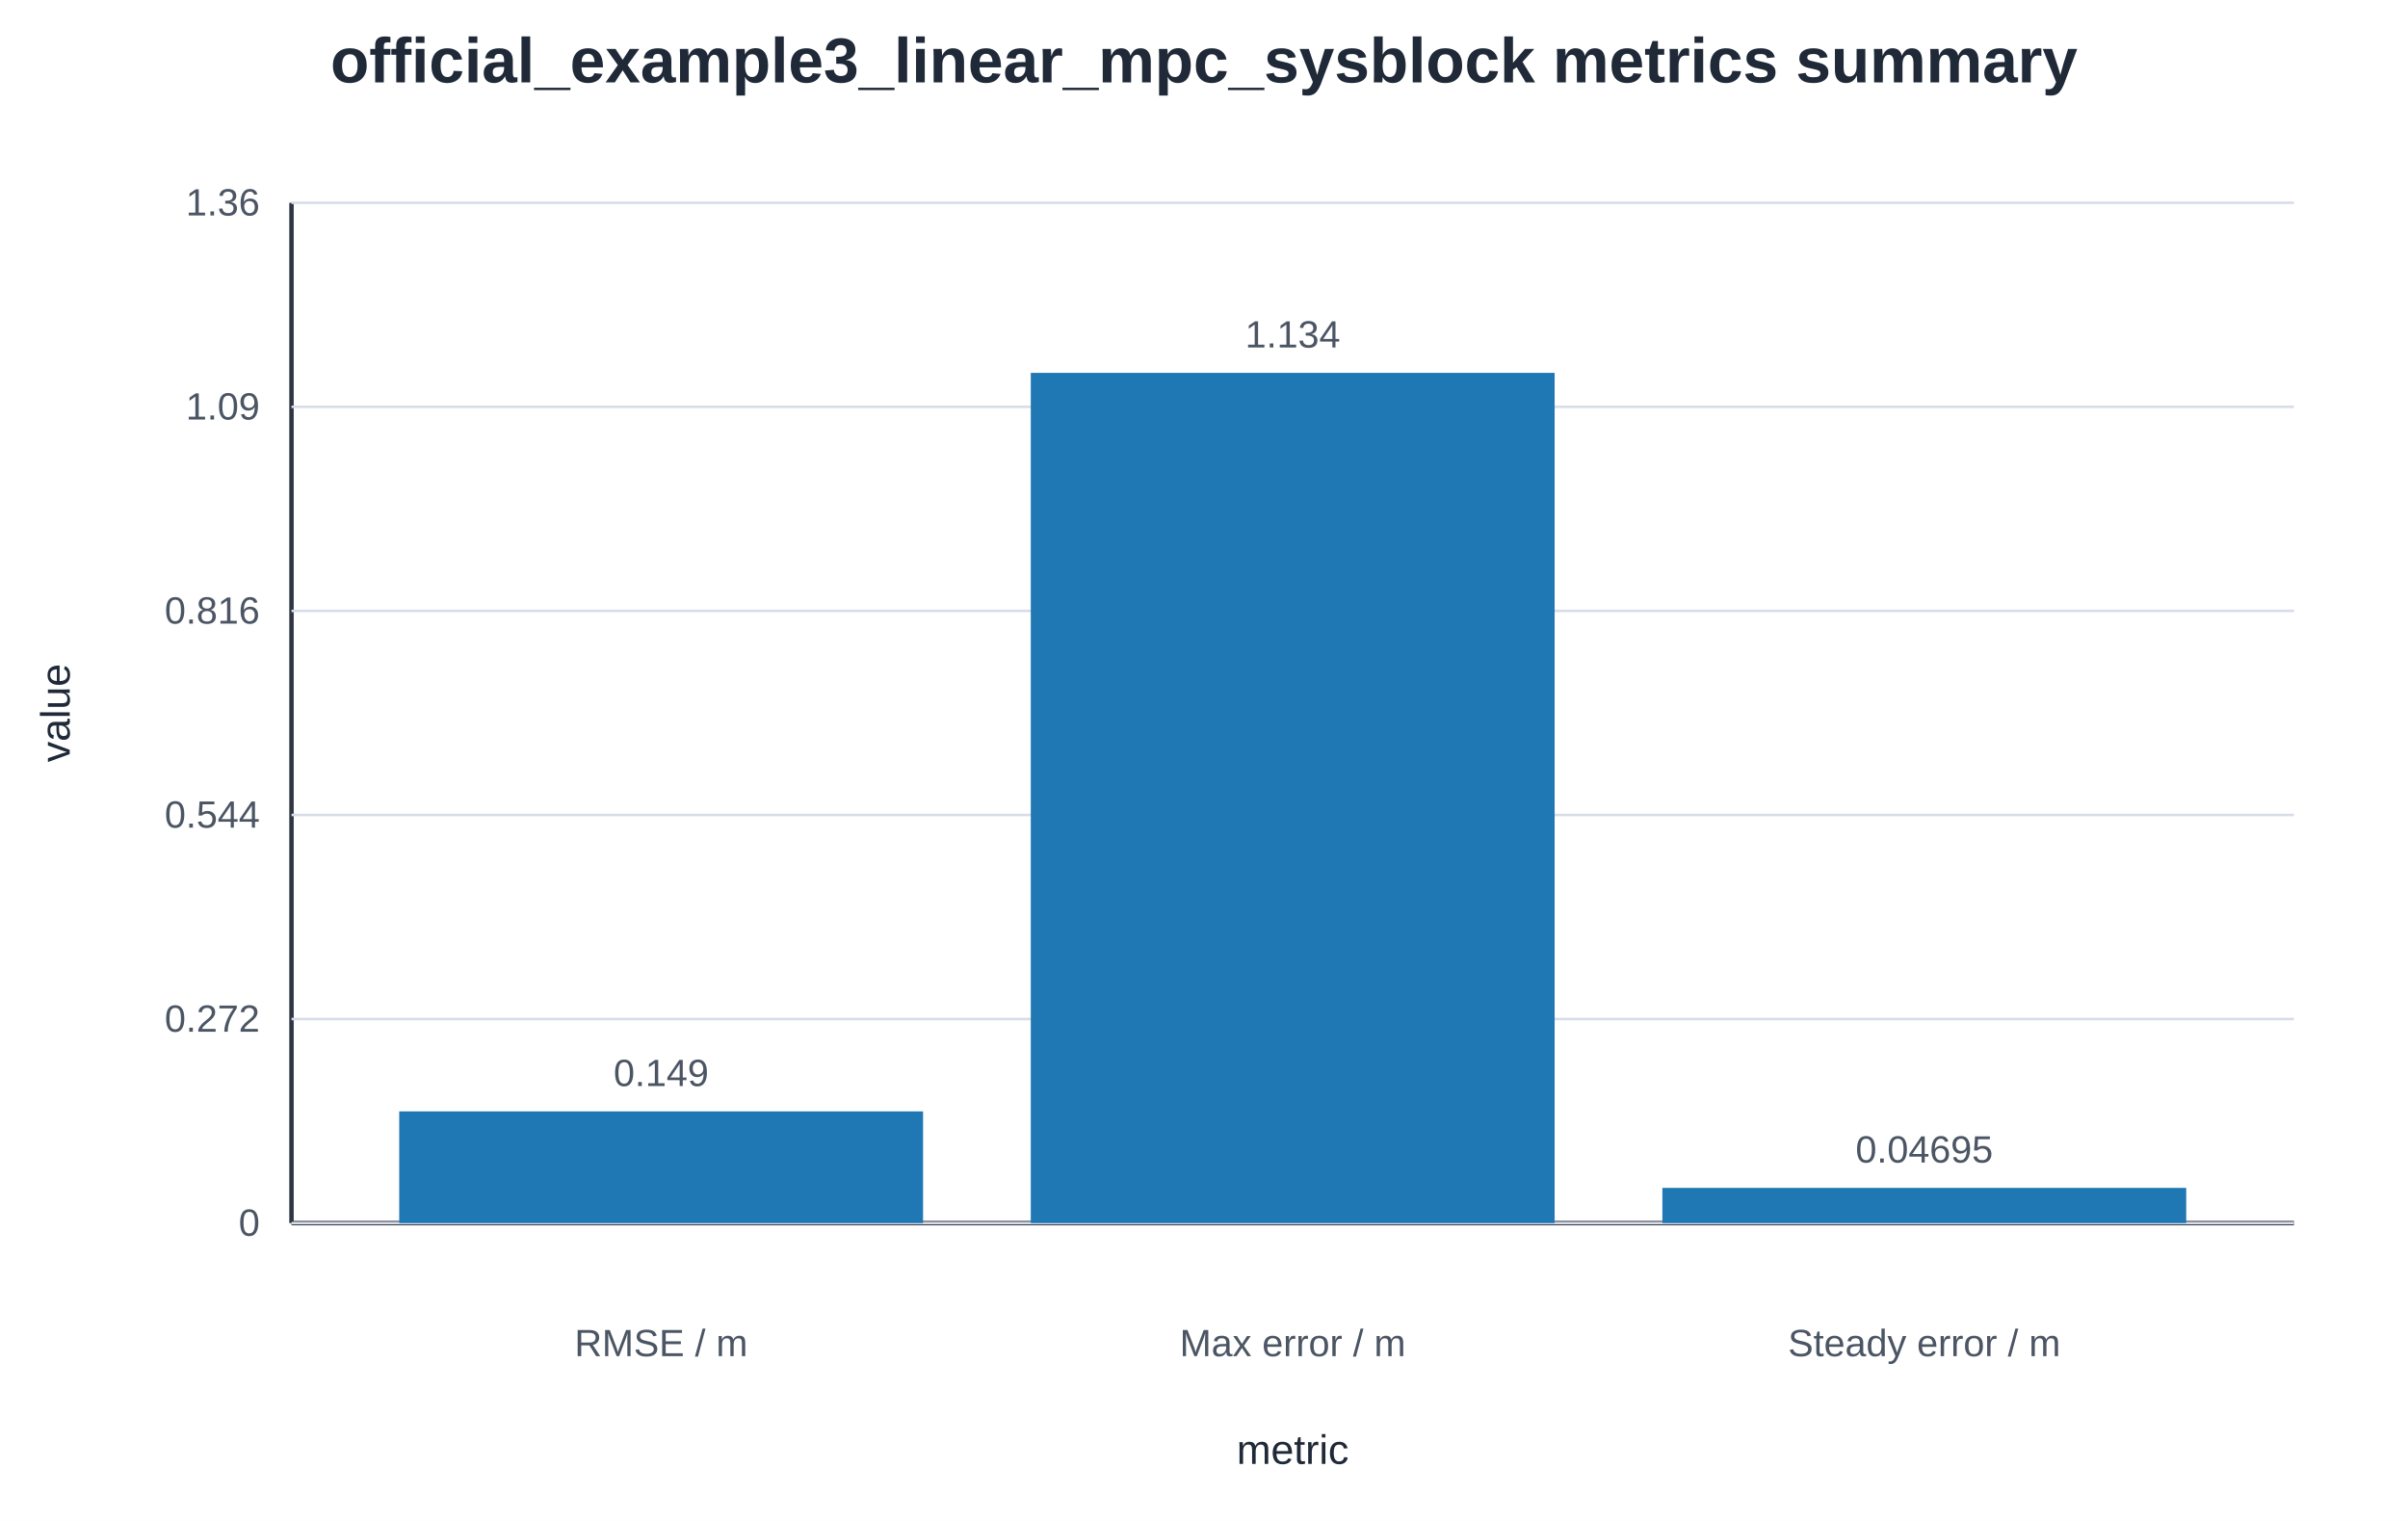
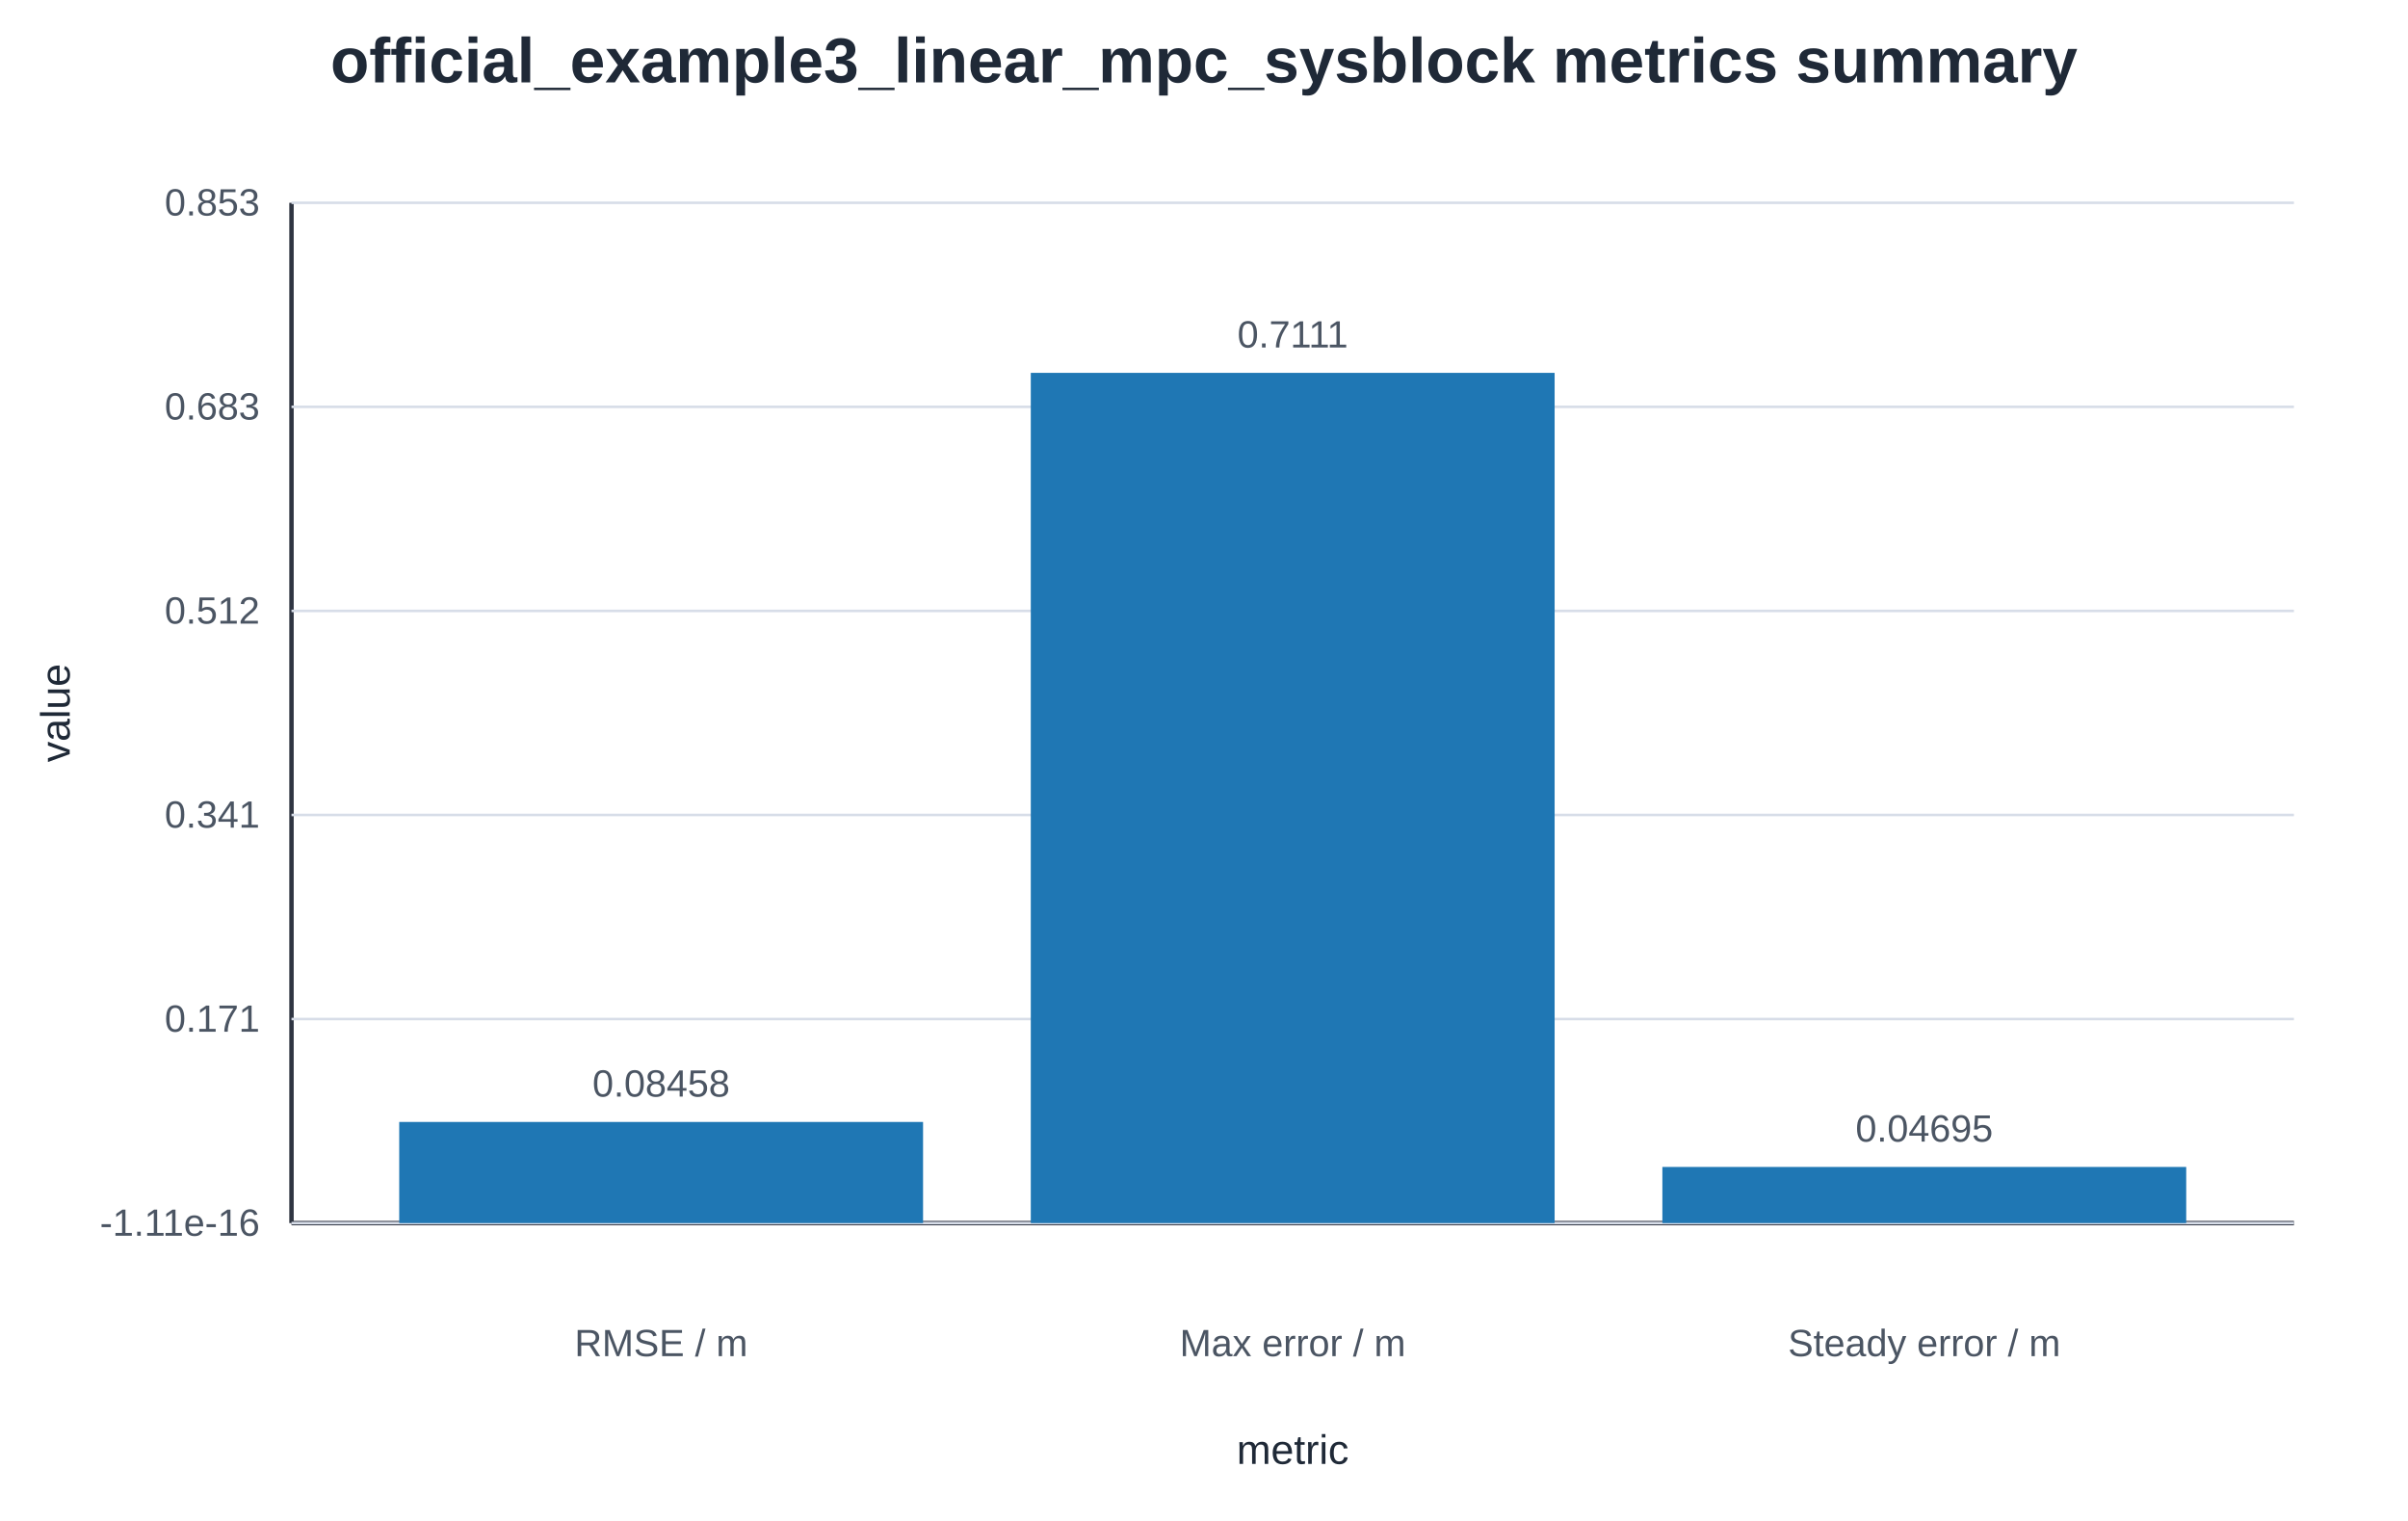
<svg xmlns="http://www.w3.org/2000/svg" width="760" height="480" viewBox="0 0 760 480">
  <style>
text { font-family: Arial, 'Microsoft YaHei', sans-serif; fill: #1f2937; }
.title { font-size: 20px; font-weight: 700; }
.label { font-size: 13px; }
.tick { font-size: 12px; fill: #4b5563; }
.legend { font-size: 13px; fill: #374151; }
</style>
  <rect x="0" y="0" width="100%" height="100%" fill="#ffffff" />
  <text x="380.00" y="26" text-anchor="middle" class="title">official_example3_linear_mpc_sysblock metrics summary</text>
  <line x1="92" y1="386" x2="724" y2="386" stroke="#2f3542" stroke-width="1.4" />
  <line x1="92" y1="64" x2="92" y2="386" stroke="#2f3542" stroke-width="1.4" />
  <line x1="92" y1="64.00" x2="724" y2="64.00" stroke="#d7dde8" stroke-width="0.8" />
-   <text x="82" y="68.00" text-anchor="end" class="tick">1.36</text>
+   <text x="82" y="68.00" text-anchor="end" class="tick">0.853</text>
  <line x1="92" y1="128.40" x2="724" y2="128.40" stroke="#d7dde8" stroke-width="0.8" />
-   <text x="82" y="132.40" text-anchor="end" class="tick">1.09</text>
+   <text x="82" y="132.40" text-anchor="end" class="tick">0.683</text>
  <line x1="92" y1="192.80" x2="724" y2="192.80" stroke="#d7dde8" stroke-width="0.8" />
-   <text x="82" y="196.80" text-anchor="end" class="tick">0.816</text>
+   <text x="82" y="196.80" text-anchor="end" class="tick">0.512</text>
  <line x1="92" y1="257.20" x2="724" y2="257.20" stroke="#d7dde8" stroke-width="0.8" />
-   <text x="82" y="261.20" text-anchor="end" class="tick">0.544</text>
+   <text x="82" y="261.20" text-anchor="end" class="tick">0.341</text>
  <line x1="92" y1="321.60" x2="724" y2="321.60" stroke="#d7dde8" stroke-width="0.8" />
-   <text x="82" y="325.60" text-anchor="end" class="tick">0.272</text>
+   <text x="82" y="325.60" text-anchor="end" class="tick">0.171</text>
  <line x1="92" y1="386.00" x2="724" y2="386.00" stroke="#d7dde8" stroke-width="0.8" />
-   <text x="82" y="390.00" text-anchor="end" class="tick">0</text>
+   <text x="82" y="390.00" text-anchor="end" class="tick">-1.11e-16</text>
  <text x="408.00" y="462" text-anchor="middle" class="label">metric</text>
  <text x="22" y="225.00" text-anchor="middle" class="label" transform="rotate(-90 22 225.00)">value</text>
-   <rect x="126.00" y="350.75" width="165.33" height="35.25" fill="#1f77b4" />
+   <rect x="126.00" y="354.08" width="165.33" height="31.92" fill="#1f77b4" />
  <text x="208.67" y="428" text-anchor="middle" class="tick">RMSE / m</text>
-   <text x="208.67" y="342.75" text-anchor="middle" class="tick">0.149</text>
+   <text x="208.67" y="346.08" text-anchor="middle" class="tick">0.08458</text>
  <rect x="325.33" y="117.67" width="165.33" height="268.33" fill="#1f77b4" />
  <text x="408.00" y="428" text-anchor="middle" class="tick">Max error / m</text>
-   <text x="408.00" y="109.67" text-anchor="middle" class="tick">1.134</text>
-   <rect x="524.67" y="374.89" width="165.33" height="11.11" fill="#1f77b4" />
+   <text x="408.00" y="109.67" text-anchor="middle" class="tick">0.7111</text>
+   <rect x="524.67" y="368.28" width="165.33" height="17.72" fill="#1f77b4" />
  <text x="607.33" y="428" text-anchor="middle" class="tick">Steady error / m</text>
-   <text x="607.33" y="366.89" text-anchor="middle" class="tick">0.04695</text>
+   <text x="607.33" y="360.28" text-anchor="middle" class="tick">0.04695</text>
</svg>
